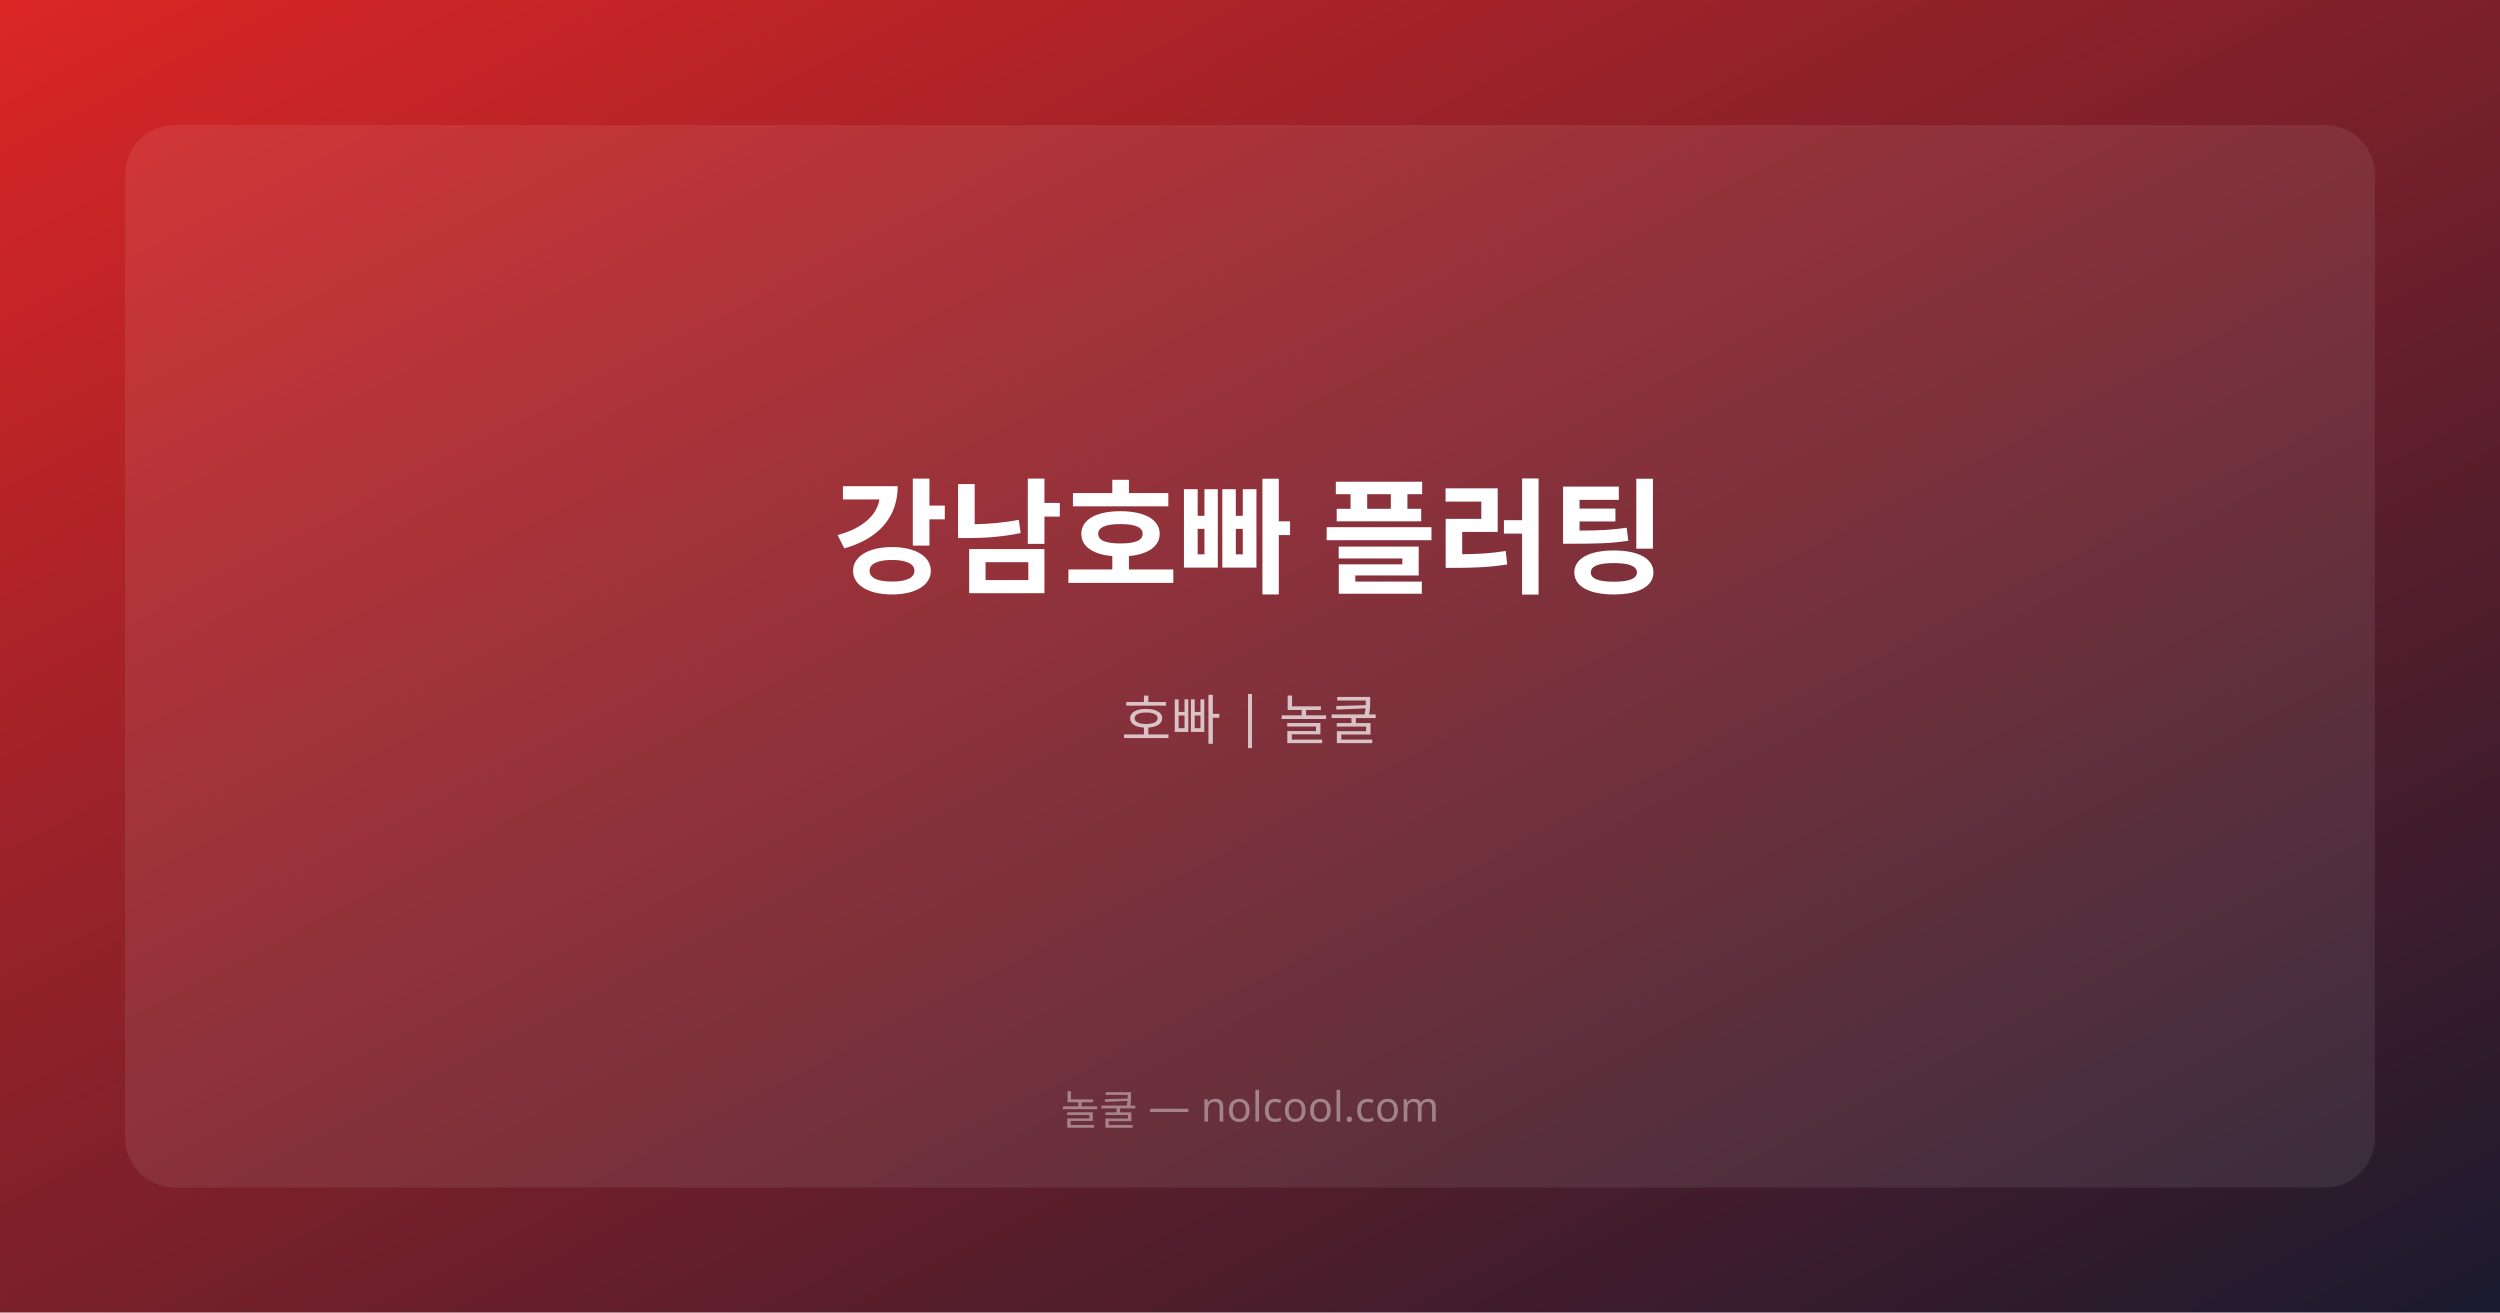
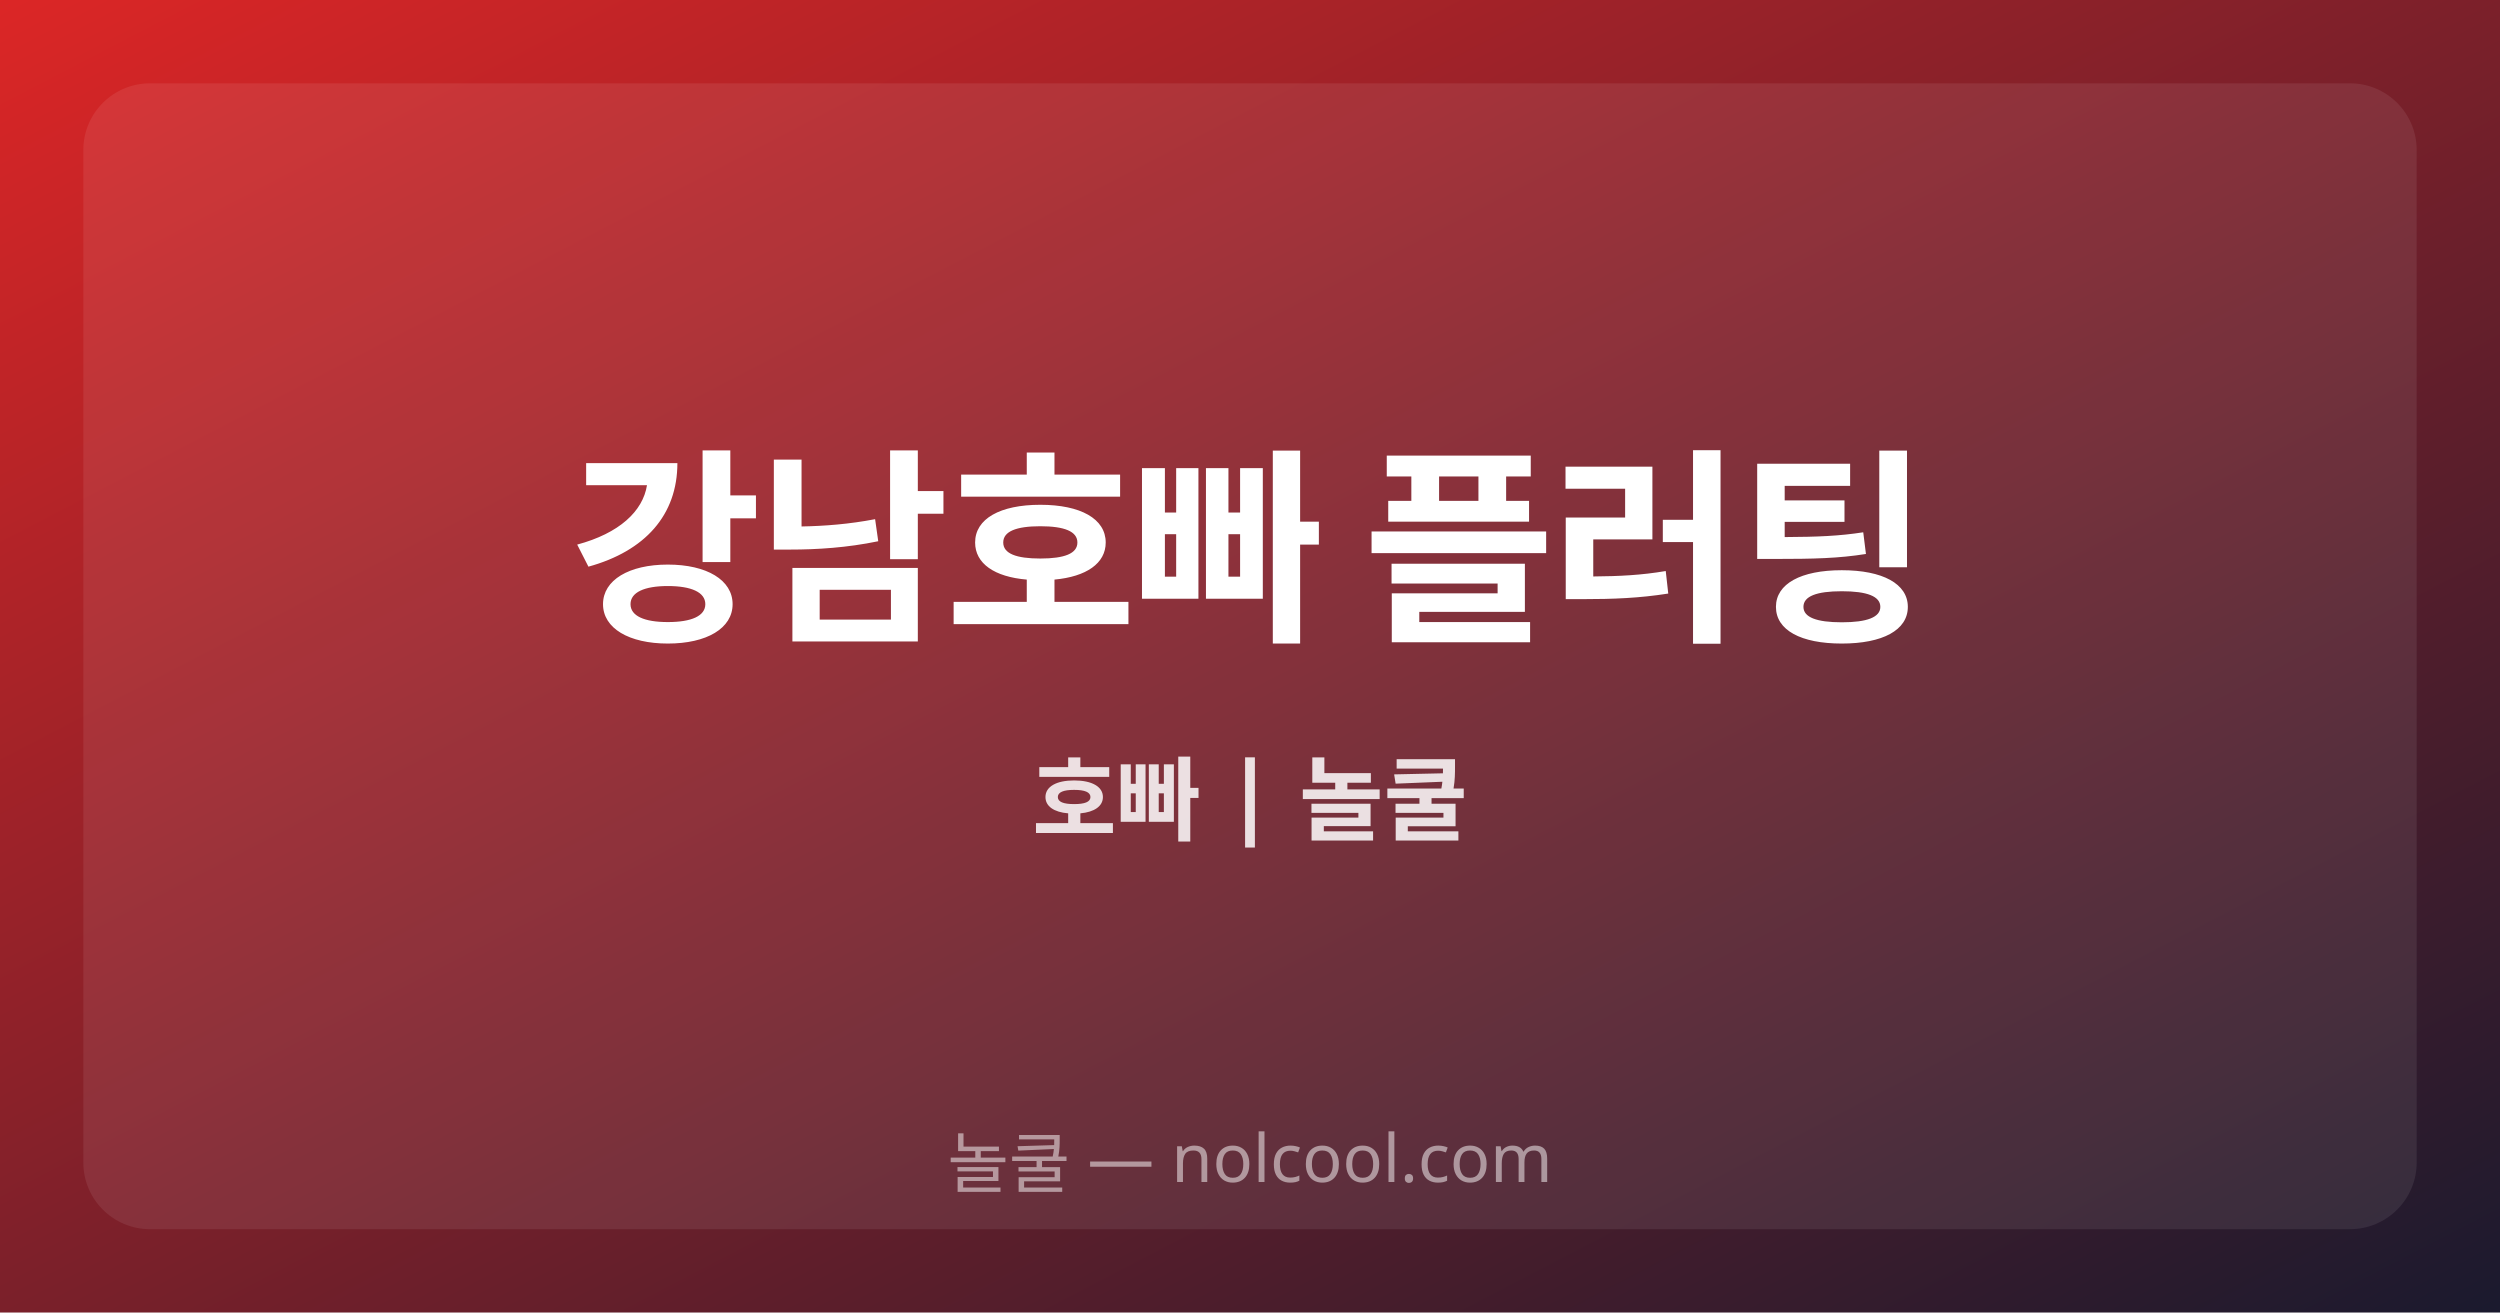
<svg xmlns="http://www.w3.org/2000/svg" width="1200" height="630" viewBox="0 0 1200 630">
  <defs>
    <linearGradient id="bg" x1="0%" y1="0%" x2="100%" y2="100%">
      <stop offset="0%" style="stop-color:#DC2626;stop-opacity:1" />
      <stop offset="100%" style="stop-color:#1a1a2e;stop-opacity:1" />
    </linearGradient>
  </defs>
  <rect width="1200" height="630" fill="url(#bg)" />
-   <rect x="60" y="60" width="1080" height="510" rx="24" fill="rgba(255,255,255,0.08)" />
-   <text x="600" y="280" text-anchor="middle" font-family="sans-serif" font-size="60" font-weight="bold" fill="white">강남호빠 플러팅</text>
-   <text x="600" y="355" text-anchor="middle" font-family="sans-serif" font-size="26" fill="rgba(255,255,255,0.7)">호빠 | 놀쿨</text>
-   <text x="600" y="540" text-anchor="middle" font-family="sans-serif" font-size="20" fill="rgba(255,255,255,0.4)">놀쿨 — nolcool.com</text>
+   <rect x="40" y="40" width="1120" height="550" rx="32" fill="rgba(255,255,255,0.08)" />
+   <text x="600" y="300" text-anchor="middle" font-family="sans-serif" font-size="100" font-weight="900" fill="white" letter-spacing="-0.02em">강남호빠 플러팅</text>
+   <text x="600" y="400" text-anchor="middle" font-family="sans-serif" font-size="44" font-weight="600" fill="rgba(255,255,255,0.85)">호빠 | 놀쿨</text>
+   <text x="600" y="570" text-anchor="middle" font-family="sans-serif" font-size="32" font-weight="500" fill="rgba(255,255,255,0.5)">놀쿨 — nolcool.com</text>
</svg>
